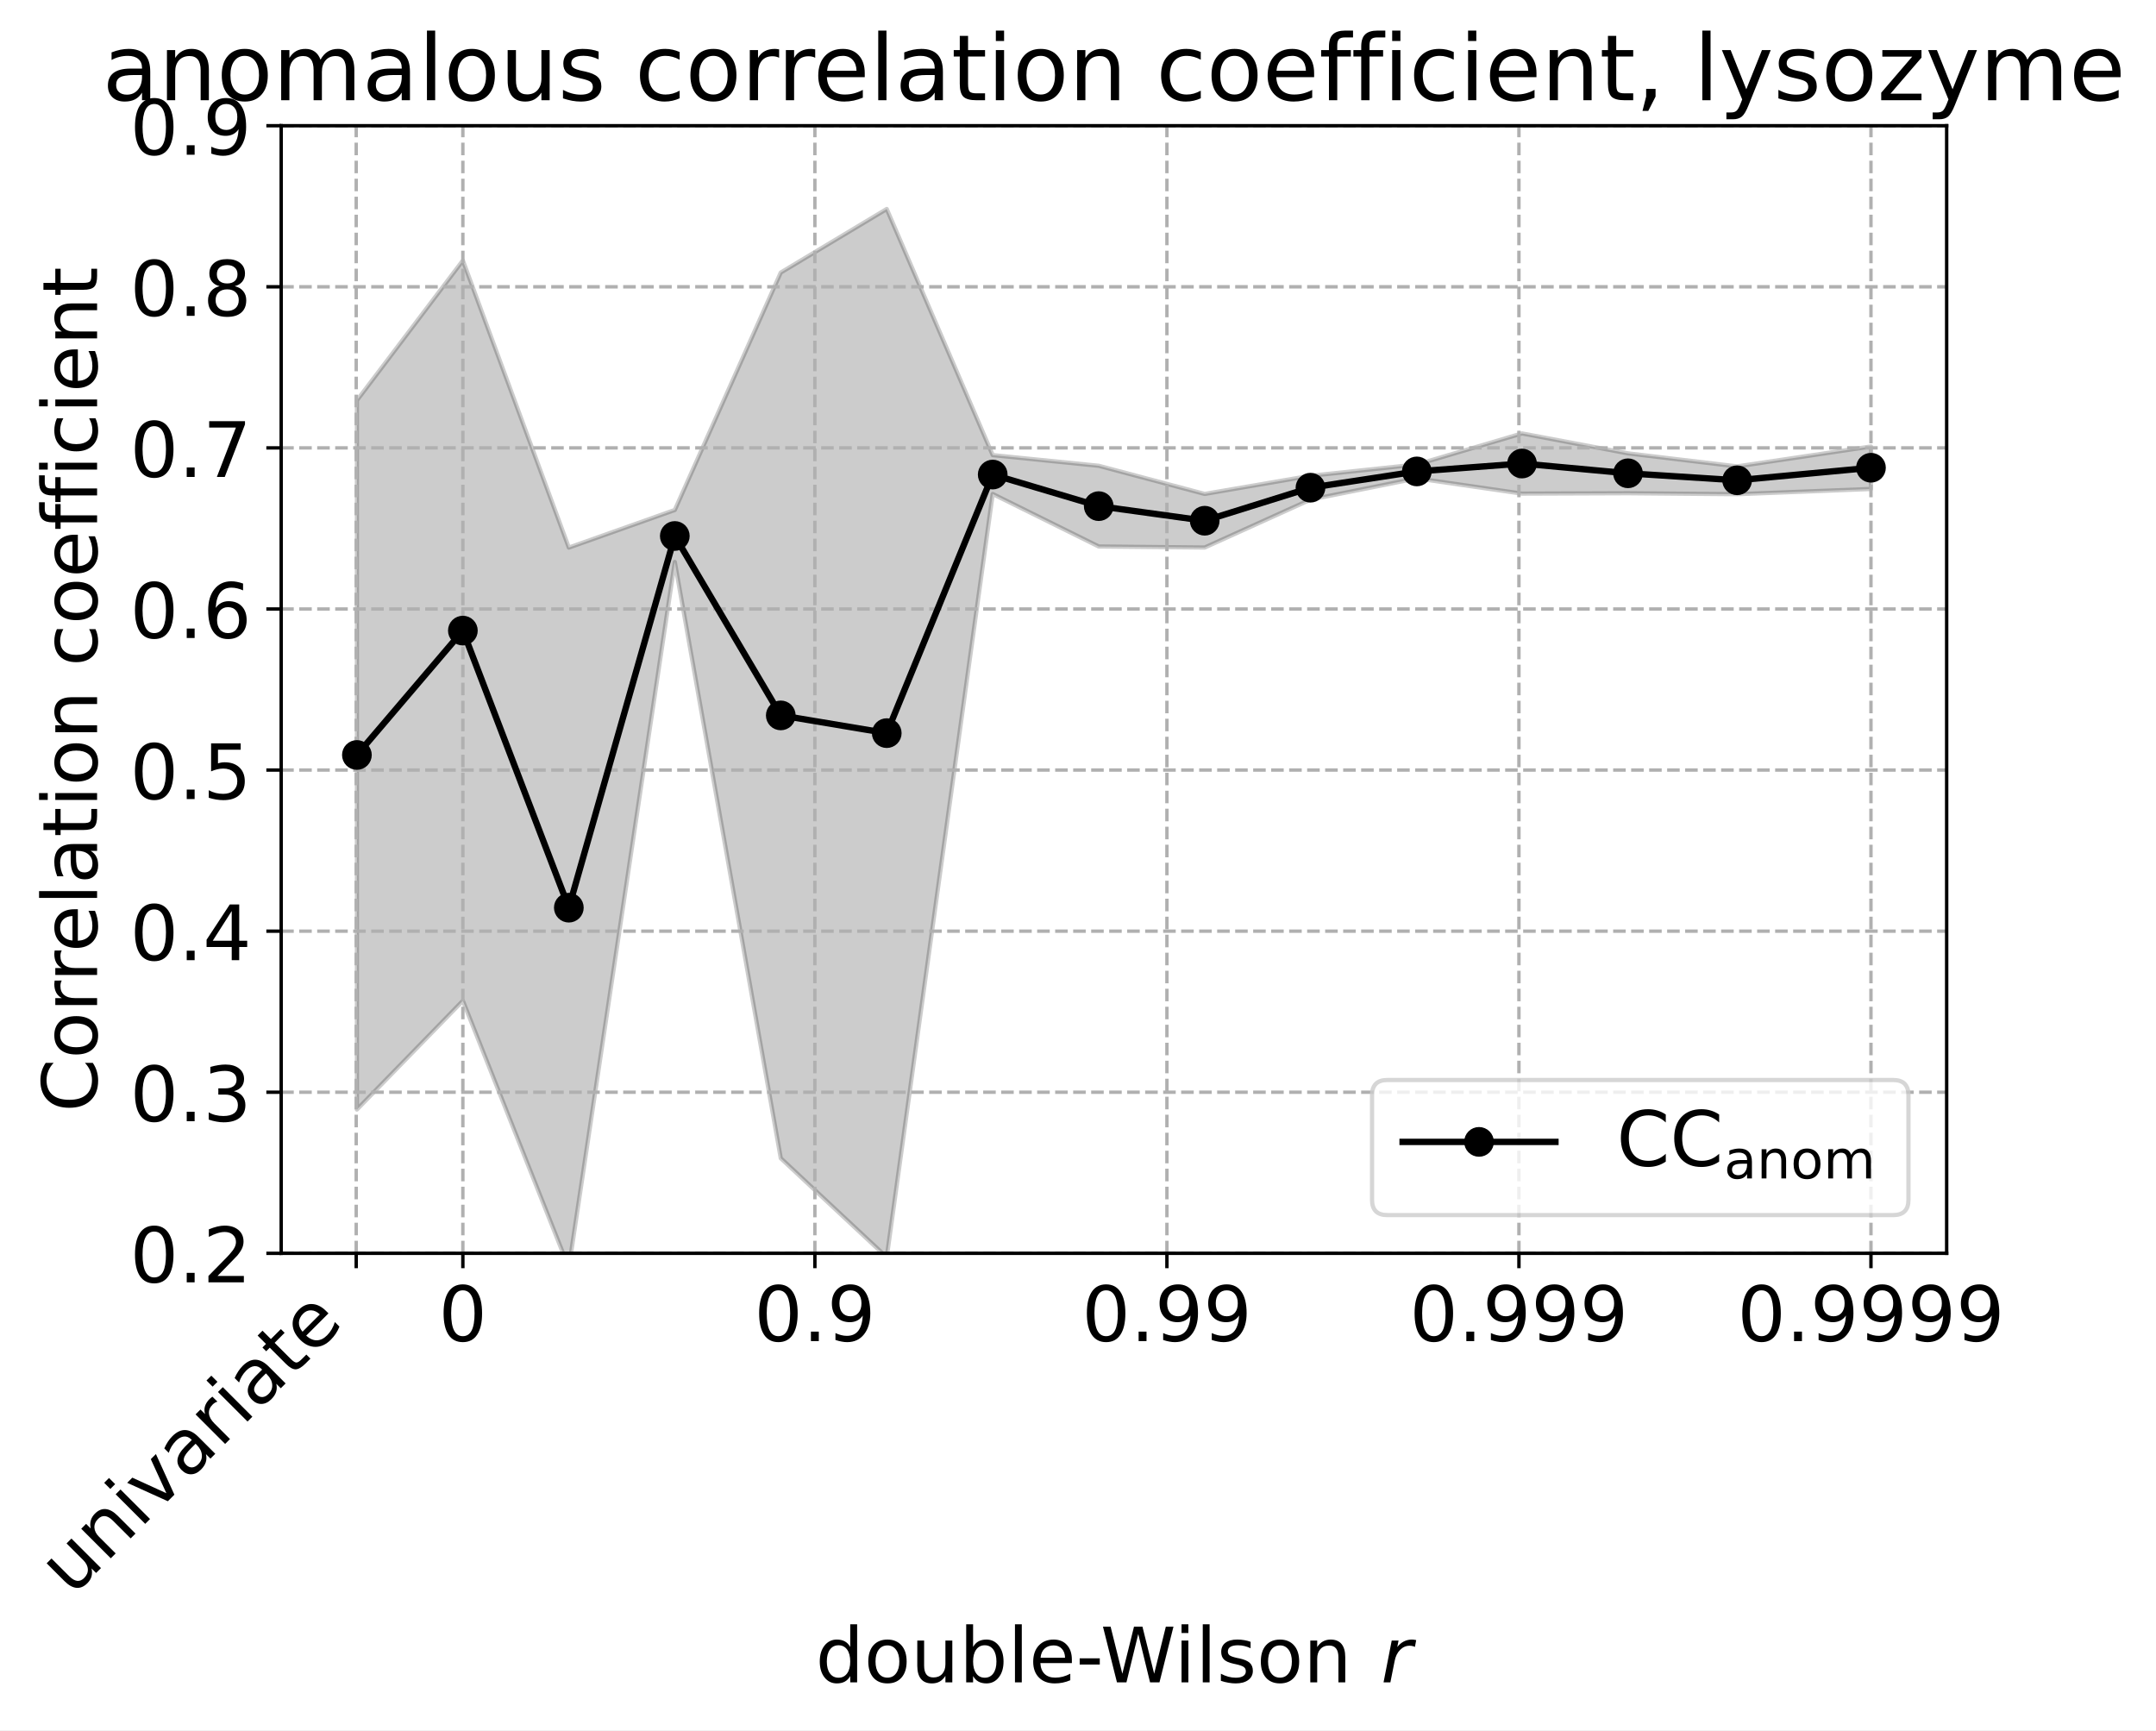
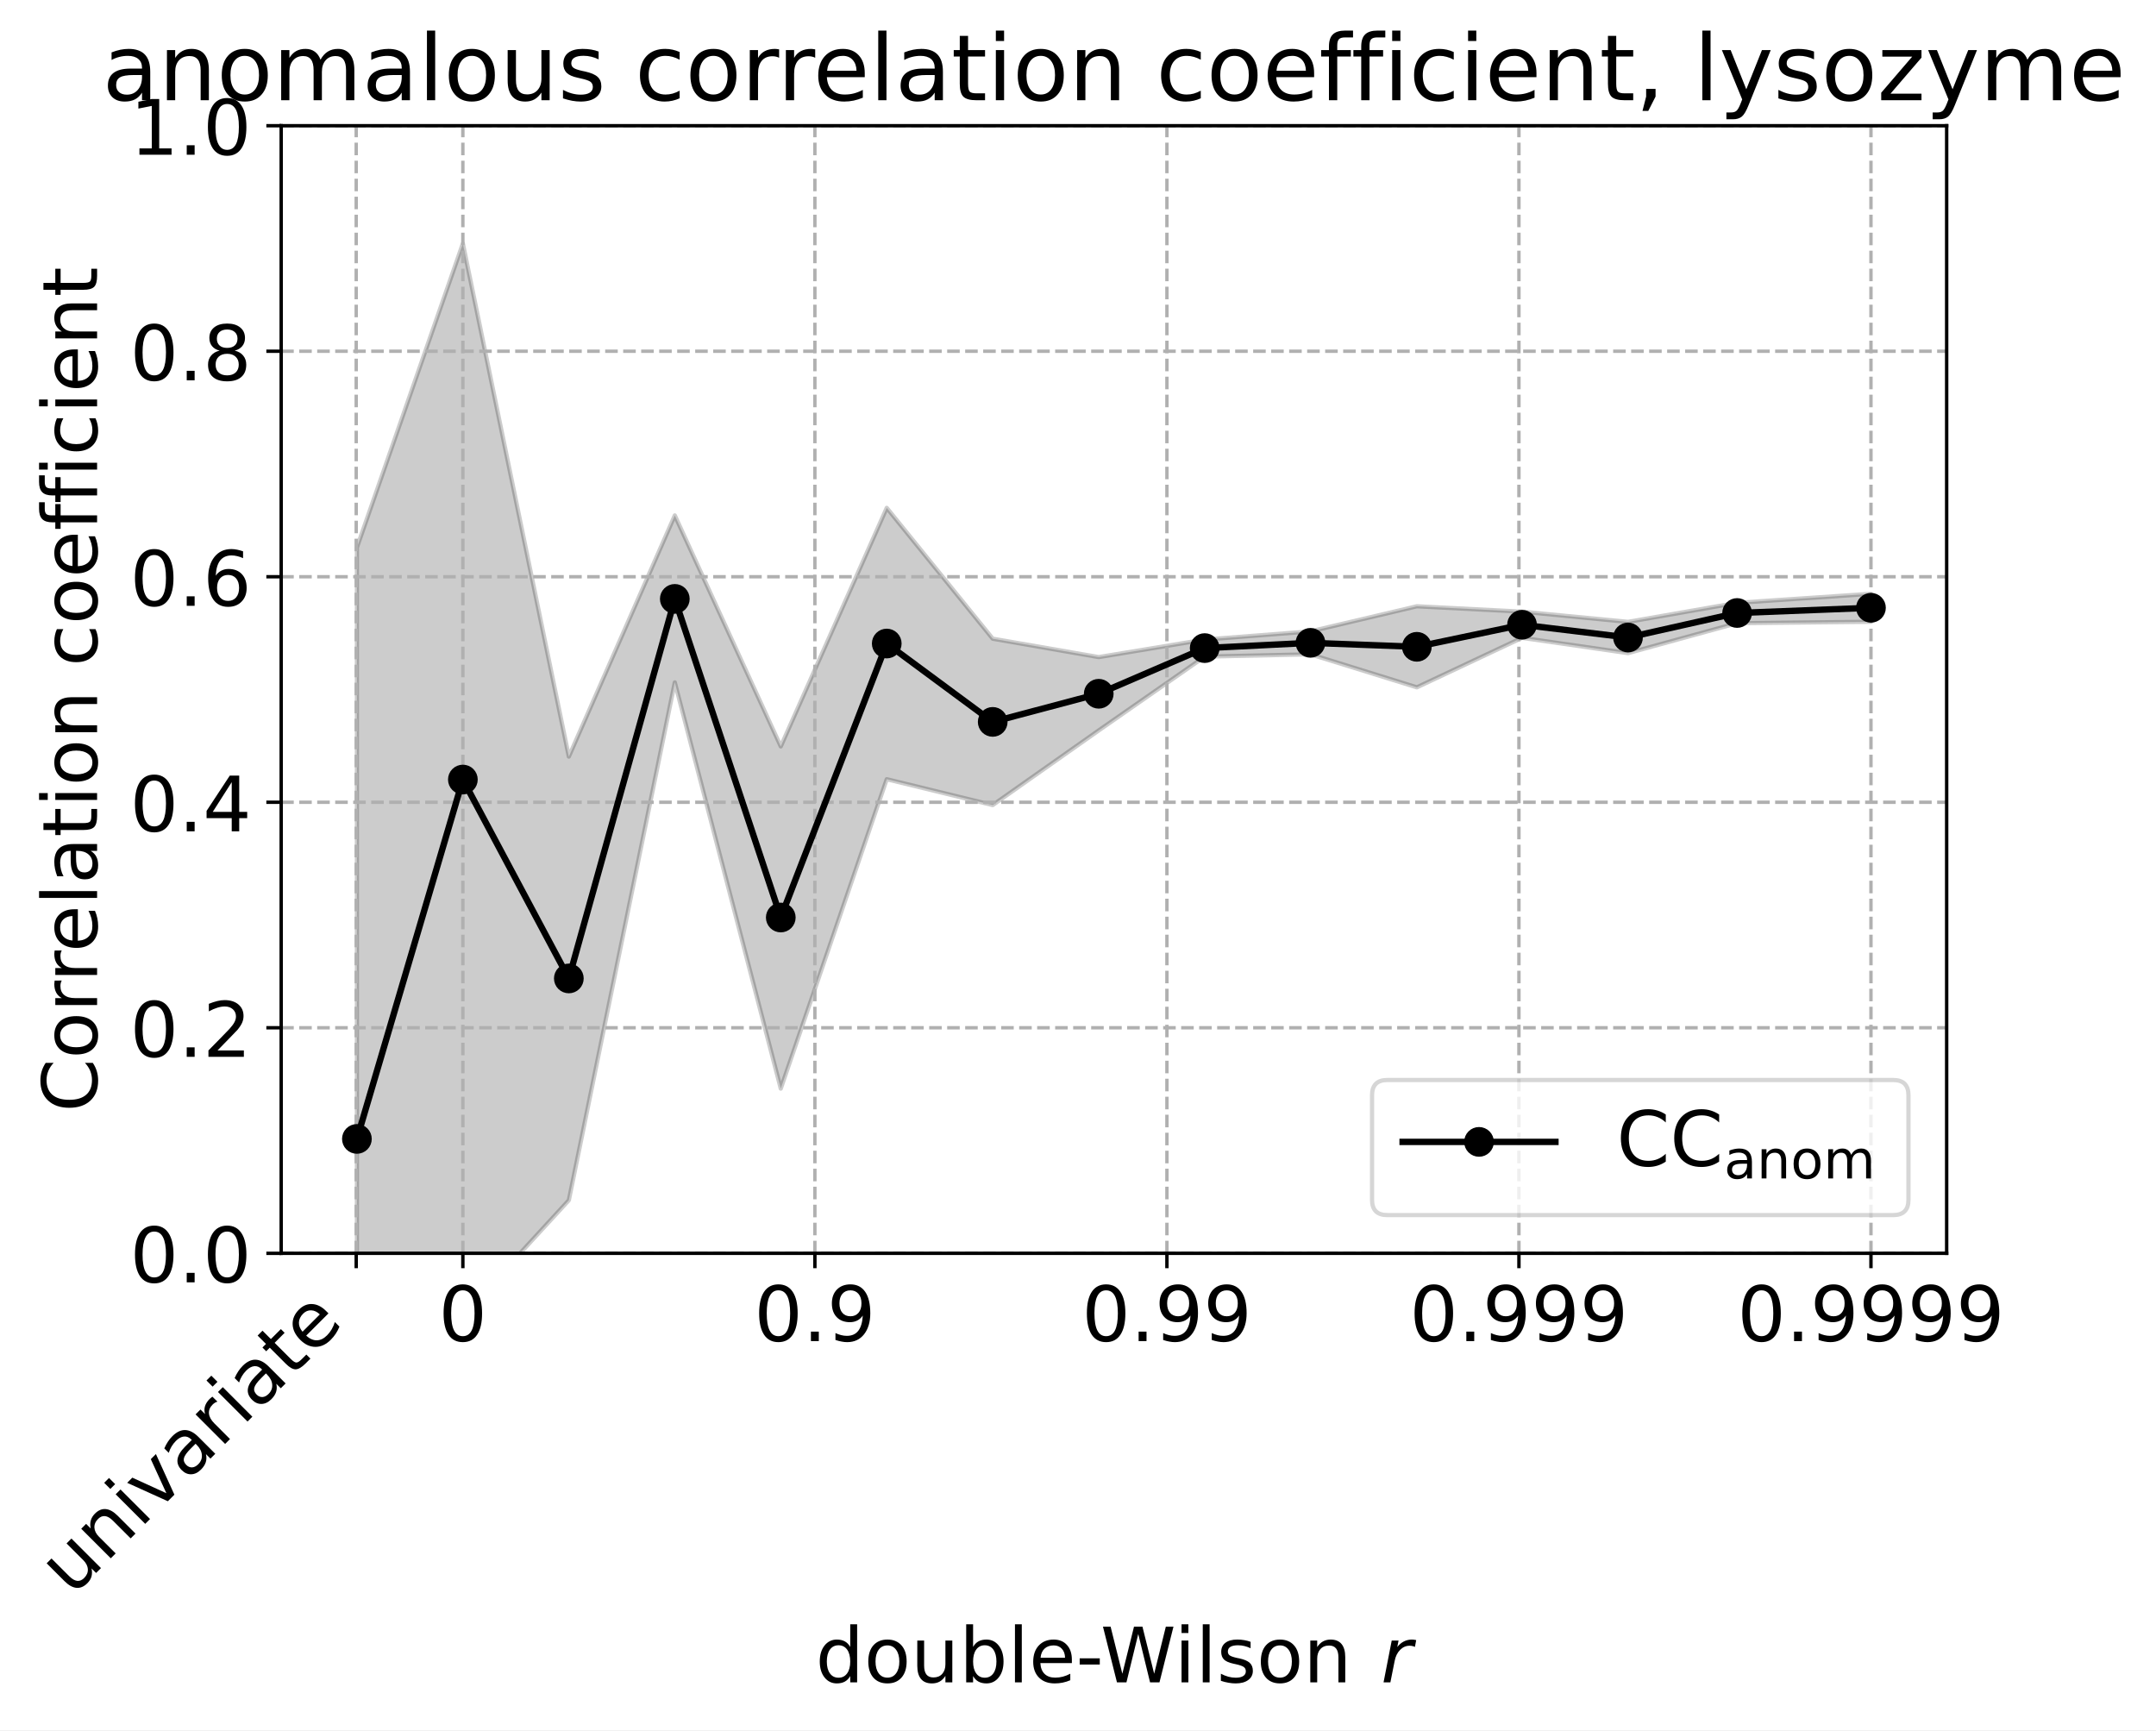
<svg xmlns="http://www.w3.org/2000/svg" xmlns:xlink="http://www.w3.org/1999/xlink" width="507.878pt" height="407.537pt" viewBox="0 0 507.878 407.537" version="1.1">
  <defs>
    <style type="text/css">*{stroke-linejoin: round; stroke-linecap: butt}</style>
  </defs>
  <g id="figure_1">
    <g id="patch_1">
      <path d="M 0 407.537  L 507.878 407.537  L 507.878 0  L 0 0  z " style="fill: #ffffff" />
    </g>
    <g id="axes_1">
      <g id="patch_2">
        <path d="M 66.24 295.207  L 458.566 295.207  L 458.566 29.613  L 66.24 29.613  z " style="fill: #ffffff" />
      </g>
      <g id="PolyCollection_1">
        <defs>
-           <path id="m5254551762" d="M 84.073 -313.224  L 84.073 -146.191  L 109.036 -171.819  L 133.998 -108.928  L 158.961 -275.166  L 183.924 -134.717  L 208.886 -111.4  L 233.849 -291.179  L 258.823 -278.814  L 283.786 -278.572  L 308.703 -289.854  L 333.758 -294.86  L 358.536 -291.269  L 383.499 -291.36  L 409.204 -291.137  L 440.733 -292.36  L 440.733 -302.368  L 440.733 -302.368  L 409.204 -297.681  L 383.499 -300.75  L 358.536 -305.445  L 333.758 -298.13  L 308.703 -295.475  L 283.786 -291.194  L 258.823 -297.826  L 233.849 -300.338  L 208.886 -358.308  L 183.924 -343.343  L 158.961 -287.415  L 133.998 -278.557  L 109.036 -346.183  L 84.073 -313.224  z " style="stroke: #000000; stroke-opacity: 0.2" />
+           <path id="m428f006444" d="M 84.073 -278.561  L 84.073 0.012  L 109.036 -97.665  L 133.998 -124.827  L 158.961 -246.808  L 183.924 -151.124  L 208.886 -224.002  L 233.849 -217.907  L 258.823 -235.491  L 283.786 -252.875  L 308.703 -253.418  L 333.758 -245.642  L 358.536 -257.302  L 383.499 -253.697  L 409.204 -260.753  L 440.733 -261.083  L 440.733 -267.673  L 440.733 -267.673  L 409.204 -265.548  L 383.499 -261.058  L 358.536 -263.467  L 333.758 -264.732  L 308.703 -258.827  L 283.786 -256.889  L 258.823 -252.763  L 233.849 -257.096  L 208.886 -287.91  L 183.924 -231.725  L 158.961 -286.135  L 133.998 -229.324  L 109.036 -350.172  L 84.073 -278.561  z " style="stroke: #000000; stroke-opacity: 0.2" />
        </defs>
-         <g clip-path="url(#p8d61de09e6)">
-           <use xlink:href="#m5254551762" x="0" y="407.537" style="fill-opacity: 0.2; stroke: #000000; stroke-opacity: 0.2" />
+         <g clip-path="url(#pf163dd55b8)">
+           <use xlink:href="#m428f006444" x="0" y="407.537" style="fill-opacity: 0.2; stroke: #000000; stroke-opacity: 0.2" />
        </g>
      </g>
      <g id="matplotlib.axis_1">
        <g id="xtick_1">
          <g id="line2d_1">
-             <path d="M 440.733 295.207  L 440.733 29.613  " clip-path="url(#p8d61de09e6)" style="fill: none; stroke-dasharray: 2.96,1.28; stroke-dashoffset: 0; stroke: #b0b0b0; stroke-width: 0.8" />
+             <path d="M 440.733 295.207  L 440.733 29.613  " clip-path="url(#pf163dd55b8)" style="fill: none; stroke-dasharray: 2.96,1.28; stroke-dashoffset: 0; stroke: #b0b0b0; stroke-width: 0.8" />
          </g>
          <g id="line2d_2">
            <defs>
-               <path id="m3776d66335" d="M 0 0  L 0 3.5  " style="stroke: #000000; stroke-width: 0.8" />
+               <path id="m5466615521" d="M 0 0  L 0 3.5  " style="stroke: #000000; stroke-width: 0.8" />
            </defs>
            <g>
-               <use xlink:href="#m3776d66335" x="440.733" y="295.207" style="stroke: #000000; stroke-width: 0.8" />
+               <use xlink:href="#m5466615521" x="440.733" y="295.207" style="stroke: #000000; stroke-width: 0.8" />
            </g>
          </g>
          <g id="text_1">
            <text style="font: 18px 'DejaVu Sans', 'Bitstream Vera Sans', 'Computer Modern Sans Serif', 'Lucida Grande', 'Verdana', 'Geneva', 'Lucid', 'Arial', 'Helvetica', 'Avant Garde', sans-serif; text-anchor: middle" x="440.733" y="315.884" transform="rotate(-0 440.7327 315.8841)">0.9999</text>
          </g>
        </g>
        <g id="xtick_2">
          <g id="line2d_3">
-             <path d="M 357.808 295.207  L 357.808 29.613  " clip-path="url(#p8d61de09e6)" style="fill: none; stroke-dasharray: 2.96,1.28; stroke-dashoffset: 0; stroke: #b0b0b0; stroke-width: 0.8" />
+             <path d="M 357.808 295.207  L 357.808 29.613  " clip-path="url(#pf163dd55b8)" style="fill: none; stroke-dasharray: 2.96,1.28; stroke-dashoffset: 0; stroke: #b0b0b0; stroke-width: 0.8" />
          </g>
          <g id="line2d_4">
            <g>
-               <use xlink:href="#m3776d66335" x="357.808" y="295.207" style="stroke: #000000; stroke-width: 0.8" />
+               <use xlink:href="#m5466615521" x="357.808" y="295.207" style="stroke: #000000; stroke-width: 0.8" />
            </g>
          </g>
          <g id="text_2">
            <text style="font: 18px 'DejaVu Sans', 'Bitstream Vera Sans', 'Computer Modern Sans Serif', 'Lucida Grande', 'Verdana', 'Geneva', 'Lucid', 'Arial', 'Helvetica', 'Avant Garde', sans-serif; text-anchor: middle" x="357.808" y="315.884" transform="rotate(-0 357.8084 315.8841)">0.999</text>
          </g>
        </g>
        <g id="xtick_3">
          <g id="line2d_5">
-             <path d="M 274.884 295.207  L 274.884 29.613  " clip-path="url(#p8d61de09e6)" style="fill: none; stroke-dasharray: 2.96,1.28; stroke-dashoffset: 0; stroke: #b0b0b0; stroke-width: 0.8" />
+             <path d="M 274.884 295.207  L 274.884 29.613  " clip-path="url(#pf163dd55b8)" style="fill: none; stroke-dasharray: 2.96,1.28; stroke-dashoffset: 0; stroke: #b0b0b0; stroke-width: 0.8" />
          </g>
          <g id="line2d_6">
            <g>
-               <use xlink:href="#m3776d66335" x="274.884" y="295.207" style="stroke: #000000; stroke-width: 0.8" />
+               <use xlink:href="#m5466615521" x="274.884" y="295.207" style="stroke: #000000; stroke-width: 0.8" />
            </g>
          </g>
          <g id="text_3">
            <text style="font: 18px 'DejaVu Sans', 'Bitstream Vera Sans', 'Computer Modern Sans Serif', 'Lucida Grande', 'Verdana', 'Geneva', 'Lucid', 'Arial', 'Helvetica', 'Avant Garde', sans-serif; text-anchor: middle" x="274.884" y="315.884" transform="rotate(-0 274.8842 315.8841)">0.99</text>
          </g>
        </g>
        <g id="xtick_4">
          <g id="line2d_7">
-             <path d="M 191.96 295.207  L 191.96 29.613  " clip-path="url(#p8d61de09e6)" style="fill: none; stroke-dasharray: 2.96,1.28; stroke-dashoffset: 0; stroke: #b0b0b0; stroke-width: 0.8" />
+             <path d="M 191.96 295.207  L 191.96 29.613  " clip-path="url(#pf163dd55b8)" style="fill: none; stroke-dasharray: 2.96,1.28; stroke-dashoffset: 0; stroke: #b0b0b0; stroke-width: 0.8" />
          </g>
          <g id="line2d_8">
            <g>
-               <use xlink:href="#m3776d66335" x="191.96" y="295.207" style="stroke: #000000; stroke-width: 0.8" />
+               <use xlink:href="#m5466615521" x="191.96" y="295.207" style="stroke: #000000; stroke-width: 0.8" />
            </g>
          </g>
          <g id="text_4">
            <text style="font: 18px 'DejaVu Sans', 'Bitstream Vera Sans', 'Computer Modern Sans Serif', 'Lucida Grande', 'Verdana', 'Geneva', 'Lucid', 'Arial', 'Helvetica', 'Avant Garde', sans-serif; text-anchor: middle" x="191.96" y="315.884" transform="rotate(-0 191.9599 315.8841)">0.9</text>
          </g>
        </g>
        <g id="xtick_5">
          <g id="line2d_9">
-             <path d="M 109.036 295.207  L 109.036 29.613  " clip-path="url(#p8d61de09e6)" style="fill: none; stroke-dasharray: 2.96,1.28; stroke-dashoffset: 0; stroke: #b0b0b0; stroke-width: 0.8" />
+             <path d="M 109.036 295.207  L 109.036 29.613  " clip-path="url(#pf163dd55b8)" style="fill: none; stroke-dasharray: 2.96,1.28; stroke-dashoffset: 0; stroke: #b0b0b0; stroke-width: 0.8" />
          </g>
          <g id="line2d_10">
            <g>
-               <use xlink:href="#m3776d66335" x="109.036" y="295.207" style="stroke: #000000; stroke-width: 0.8" />
+               <use xlink:href="#m5466615521" x="109.036" y="295.207" style="stroke: #000000; stroke-width: 0.8" />
            </g>
          </g>
          <g id="text_5">
            <text style="font: 18px 'DejaVu Sans', 'Bitstream Vera Sans', 'Computer Modern Sans Serif', 'Lucida Grande', 'Verdana', 'Geneva', 'Lucid', 'Arial', 'Helvetica', 'Avant Garde', sans-serif; text-anchor: middle" x="109.036" y="315.884" transform="rotate(-0 109.0356 315.8841)">0</text>
          </g>
        </g>
        <g id="xtick_6">
          <g id="line2d_11">
-             <path d="M 83.91 295.207  L 83.91 29.613  " clip-path="url(#p8d61de09e6)" style="fill: none; stroke-dasharray: 2.96,1.28; stroke-dashoffset: 0; stroke: #b0b0b0; stroke-width: 0.8" />
+             <path d="M 83.91 295.207  L 83.91 29.613  " clip-path="url(#pf163dd55b8)" style="fill: none; stroke-dasharray: 2.96,1.28; stroke-dashoffset: 0; stroke: #b0b0b0; stroke-width: 0.8" />
          </g>
          <g id="line2d_12">
            <g>
-               <use xlink:href="#m3776d66335" x="83.91" y="295.207" style="stroke: #000000; stroke-width: 0.8" />
+               <use xlink:href="#m5466615521" x="83.91" y="295.207" style="stroke: #000000; stroke-width: 0.8" />
            </g>
          </g>
          <g id="text_6">
            <text style="font: 18px 'DejaVu Sans', 'Bitstream Vera Sans', 'Computer Modern Sans Serif', 'Lucida Grande', 'Verdana', 'Geneva', 'Lucid', 'Arial', 'Helvetica', 'Avant Garde', sans-serif" transform="translate(16.87123 376.2695) rotate(-45)">univariate</text>
          </g>
        </g>
        <g id="text_7">
          <g transform="translate(192.1128 396.5937)">
            <text>
              <tspan style="font: 18px 'DejaVu Sans'" x="0 11.426 22.438 33.847 45.272 50.273 61.348 67.843 85.641 90.642 95.643 105.021 116.033 127.441" y="-0.328">double-Wilson </tspan>
              <tspan style="font: oblique 18px 'DejaVu Sans'" x="133.163" y="-0.328">r</tspan>
            </text>
          </g>
        </g>
      </g>
      <g id="matplotlib.axis_2">
        <g id="ytick_1">
          <g id="line2d_13">
-             <path d="M 66.24 295.207  L 458.566 295.207  " clip-path="url(#p8d61de09e6)" style="fill: none; stroke-dasharray: 2.96,1.28; stroke-dashoffset: 0; stroke: #b0b0b0; stroke-width: 0.8" />
+             <path d="M 66.24 295.207  L 458.566 295.207  " clip-path="url(#pf163dd55b8)" style="fill: none; stroke-dasharray: 2.96,1.28; stroke-dashoffset: 0; stroke: #b0b0b0; stroke-width: 0.8" />
          </g>
          <g id="line2d_14">
            <defs>
-               <path id="md13074f9db" d="M 0 0  L -3.5 0  " style="stroke: #000000; stroke-width: 0.8" />
+               <path id="mb3e2295ce0" d="M 0 0  L -3.5 0  " style="stroke: #000000; stroke-width: 0.8" />
            </defs>
            <g>
-               <use xlink:href="#md13074f9db" x="66.24" y="295.207" style="stroke: #000000; stroke-width: 0.8" />
+               <use xlink:href="#mb3e2295ce0" x="66.24" y="295.207" style="stroke: #000000; stroke-width: 0.8" />
            </g>
          </g>
          <g id="text_8">
-             <text style="font: 18px 'DejaVu Sans', 'Bitstream Vera Sans', 'Computer Modern Sans Serif', 'Lucida Grande', 'Verdana', 'Geneva', 'Lucid', 'Arial', 'Helvetica', 'Avant Garde', sans-serif; text-anchor: end" x="59.24" y="302.045" transform="rotate(-0 59.23997 302.0455)">0.2</text>
+             <text style="font: 18px 'DejaVu Sans', 'Bitstream Vera Sans', 'Computer Modern Sans Serif', 'Lucida Grande', 'Verdana', 'Geneva', 'Lucid', 'Arial', 'Helvetica', 'Avant Garde', sans-serif; text-anchor: end" x="59.24" y="302.045" transform="rotate(-0 59.23997 302.0455)">0.0</text>
          </g>
        </g>
        <g id="ytick_2">
          <g id="line2d_15">
-             <path d="M 66.24 257.265  L 458.566 257.265  " clip-path="url(#p8d61de09e6)" style="fill: none; stroke-dasharray: 2.96,1.28; stroke-dashoffset: 0; stroke: #b0b0b0; stroke-width: 0.8" />
+             <path d="M 66.24 242.088  L 458.566 242.088  " clip-path="url(#pf163dd55b8)" style="fill: none; stroke-dasharray: 2.96,1.28; stroke-dashoffset: 0; stroke: #b0b0b0; stroke-width: 0.8" />
          </g>
          <g id="line2d_16">
            <g>
-               <use xlink:href="#md13074f9db" x="66.24" y="257.265" style="stroke: #000000; stroke-width: 0.8" />
+               <use xlink:href="#mb3e2295ce0" x="66.24" y="242.088" style="stroke: #000000; stroke-width: 0.8" />
            </g>
          </g>
          <g id="text_9">
-             <text style="font: 18px 'DejaVu Sans', 'Bitstream Vera Sans', 'Computer Modern Sans Serif', 'Lucida Grande', 'Verdana', 'Geneva', 'Lucid', 'Arial', 'Helvetica', 'Avant Garde', sans-serif; text-anchor: end" x="59.24" y="264.103" transform="rotate(-0 59.23997 264.1035)">0.3</text>
+             <text style="font: 18px 'DejaVu Sans', 'Bitstream Vera Sans', 'Computer Modern Sans Serif', 'Lucida Grande', 'Verdana', 'Geneva', 'Lucid', 'Arial', 'Helvetica', 'Avant Garde', sans-serif; text-anchor: end" x="59.24" y="248.927" transform="rotate(-0 59.23997 248.9266)">0.2</text>
          </g>
        </g>
        <g id="ytick_3">
          <g id="line2d_17">
-             <path d="M 66.24 219.323  L 458.566 219.323  " clip-path="url(#p8d61de09e6)" style="fill: none; stroke-dasharray: 2.96,1.28; stroke-dashoffset: 0; stroke: #b0b0b0; stroke-width: 0.8" />
+             <path d="M 66.24 188.969  L 458.566 188.969  " clip-path="url(#pf163dd55b8)" style="fill: none; stroke-dasharray: 2.96,1.28; stroke-dashoffset: 0; stroke: #b0b0b0; stroke-width: 0.8" />
          </g>
          <g id="line2d_18">
            <g>
-               <use xlink:href="#md13074f9db" x="66.24" y="219.323" style="stroke: #000000; stroke-width: 0.8" />
+               <use xlink:href="#mb3e2295ce0" x="66.24" y="188.969" style="stroke: #000000; stroke-width: 0.8" />
            </g>
          </g>
          <g id="text_10">
-             <text style="font: 18px 'DejaVu Sans', 'Bitstream Vera Sans', 'Computer Modern Sans Serif', 'Lucida Grande', 'Verdana', 'Geneva', 'Lucid', 'Arial', 'Helvetica', 'Avant Garde', sans-serif; text-anchor: end" x="59.24" y="226.161" transform="rotate(-0 59.23997 226.1614)">0.4</text>
+             <text style="font: 18px 'DejaVu Sans', 'Bitstream Vera Sans', 'Computer Modern Sans Serif', 'Lucida Grande', 'Verdana', 'Geneva', 'Lucid', 'Arial', 'Helvetica', 'Avant Garde', sans-serif; text-anchor: end" x="59.24" y="195.808" transform="rotate(-0 59.23997 195.8078)">0.4</text>
          </g>
        </g>
        <g id="ytick_4">
          <g id="line2d_19">
-             <path d="M 66.24 181.381  L 458.566 181.381  " clip-path="url(#p8d61de09e6)" style="fill: none; stroke-dasharray: 2.96,1.28; stroke-dashoffset: 0; stroke: #b0b0b0; stroke-width: 0.8" />
+             <path d="M 66.24 135.85  L 458.566 135.85  " clip-path="url(#pf163dd55b8)" style="fill: none; stroke-dasharray: 2.96,1.28; stroke-dashoffset: 0; stroke: #b0b0b0; stroke-width: 0.8" />
          </g>
          <g id="line2d_20">
            <g>
-               <use xlink:href="#md13074f9db" x="66.24" y="181.381" style="stroke: #000000; stroke-width: 0.8" />
+               <use xlink:href="#mb3e2295ce0" x="66.24" y="135.85" style="stroke: #000000; stroke-width: 0.8" />
            </g>
          </g>
          <g id="text_11">
-             <text style="font: 18px 'DejaVu Sans', 'Bitstream Vera Sans', 'Computer Modern Sans Serif', 'Lucida Grande', 'Verdana', 'Geneva', 'Lucid', 'Arial', 'Helvetica', 'Avant Garde', sans-serif; text-anchor: end" x="59.24" y="188.219" transform="rotate(-0 59.23997 188.2194)">0.5</text>
+             <text style="font: 18px 'DejaVu Sans', 'Bitstream Vera Sans', 'Computer Modern Sans Serif', 'Lucida Grande', 'Verdana', 'Geneva', 'Lucid', 'Arial', 'Helvetica', 'Avant Garde', sans-serif; text-anchor: end" x="59.24" y="142.689" transform="rotate(-0 59.23997 142.6889)">0.6</text>
          </g>
        </g>
        <g id="ytick_5">
          <g id="line2d_21">
-             <path d="M 66.24 143.439  L 458.566 143.439  " clip-path="url(#p8d61de09e6)" style="fill: none; stroke-dasharray: 2.96,1.28; stroke-dashoffset: 0; stroke: #b0b0b0; stroke-width: 0.8" />
+             <path d="M 66.24 82.731  L 458.566 82.731  " clip-path="url(#pf163dd55b8)" style="fill: none; stroke-dasharray: 2.96,1.28; stroke-dashoffset: 0; stroke: #b0b0b0; stroke-width: 0.8" />
          </g>
          <g id="line2d_22">
            <g>
-               <use xlink:href="#md13074f9db" x="66.24" y="143.439" style="stroke: #000000; stroke-width: 0.8" />
+               <use xlink:href="#mb3e2295ce0" x="66.24" y="82.731" style="stroke: #000000; stroke-width: 0.8" />
            </g>
          </g>
          <g id="text_12">
-             <text style="font: 18px 'DejaVu Sans', 'Bitstream Vera Sans', 'Computer Modern Sans Serif', 'Lucida Grande', 'Verdana', 'Geneva', 'Lucid', 'Arial', 'Helvetica', 'Avant Garde', sans-serif; text-anchor: end" x="59.24" y="150.277" transform="rotate(-0 59.23997 150.2773)">0.6</text>
+             <text style="font: 18px 'DejaVu Sans', 'Bitstream Vera Sans', 'Computer Modern Sans Serif', 'Lucida Grande', 'Verdana', 'Geneva', 'Lucid', 'Arial', 'Helvetica', 'Avant Garde', sans-serif; text-anchor: end" x="59.24" y="89.57" transform="rotate(-0 59.23997 89.57007)">0.8</text>
          </g>
        </g>
        <g id="ytick_6">
          <g id="line2d_23">
-             <path d="M 66.24 105.497  L 458.566 105.497  " clip-path="url(#p8d61de09e6)" style="fill: none; stroke-dasharray: 2.96,1.28; stroke-dashoffset: 0; stroke: #b0b0b0; stroke-width: 0.8" />
+             <path d="M 66.24 29.613  L 458.566 29.613  " clip-path="url(#pf163dd55b8)" style="fill: none; stroke-dasharray: 2.96,1.28; stroke-dashoffset: 0; stroke: #b0b0b0; stroke-width: 0.8" />
          </g>
          <g id="line2d_24">
            <g>
-               <use xlink:href="#md13074f9db" x="66.24" y="105.497" style="stroke: #000000; stroke-width: 0.8" />
+               <use xlink:href="#mb3e2295ce0" x="66.24" y="29.613" style="stroke: #000000; stroke-width: 0.8" />
            </g>
          </g>
          <g id="text_13">
-             <text style="font: 18px 'DejaVu Sans', 'Bitstream Vera Sans', 'Computer Modern Sans Serif', 'Lucida Grande', 'Verdana', 'Geneva', 'Lucid', 'Arial', 'Helvetica', 'Avant Garde', sans-serif; text-anchor: end" x="59.24" y="112.335" transform="rotate(-0 59.23997 112.3353)">0.7</text>
-           </g>
-         </g>
-         <g id="ytick_7">
-           <g id="line2d_25">
-             <path d="M 66.24 67.555  L 458.566 67.555  " clip-path="url(#p8d61de09e6)" style="fill: none; stroke-dasharray: 2.96,1.28; stroke-dashoffset: 0; stroke: #b0b0b0; stroke-width: 0.8" />
-           </g>
-           <g id="line2d_26">
-             <g>
-               <use xlink:href="#md13074f9db" x="66.24" y="67.555" style="stroke: #000000; stroke-width: 0.8" />
-             </g>
-           </g>
-           <g id="text_14">
-             <text style="font: 18px 'DejaVu Sans', 'Bitstream Vera Sans', 'Computer Modern Sans Serif', 'Lucida Grande', 'Verdana', 'Geneva', 'Lucid', 'Arial', 'Helvetica', 'Avant Garde', sans-serif; text-anchor: end" x="59.24" y="74.393" transform="rotate(-0 59.23997 74.39326)">0.8</text>
-           </g>
-         </g>
-         <g id="ytick_8">
-           <g id="line2d_27">
-             <path d="M 66.24 29.613  L 458.566 29.613  " clip-path="url(#p8d61de09e6)" style="fill: none; stroke-dasharray: 2.96,1.28; stroke-dashoffset: 0; stroke: #b0b0b0; stroke-width: 0.8" />
-           </g>
-           <g id="line2d_28">
-             <g>
-               <use xlink:href="#md13074f9db" x="66.24" y="29.613" style="stroke: #000000; stroke-width: 0.8" />
-             </g>
-           </g>
-           <g id="text_15">
-             <text style="font: 18px 'DejaVu Sans', 'Bitstream Vera Sans', 'Computer Modern Sans Serif', 'Lucida Grande', 'Verdana', 'Geneva', 'Lucid', 'Arial', 'Helvetica', 'Avant Garde', sans-serif; text-anchor: end" x="59.24" y="36.451" transform="rotate(-0 59.23997 36.45122)">0.9</text>
-           </g>
-         </g>
-         <g id="text_16">
+             <text style="font: 18px 'DejaVu Sans', 'Bitstream Vera Sans', 'Computer Modern Sans Serif', 'Lucida Grande', 'Verdana', 'Geneva', 'Lucid', 'Arial', 'Helvetica', 'Avant Garde', sans-serif; text-anchor: end" x="59.24" y="36.451" transform="rotate(-0 59.23997 36.45122)">1.0</text>
+           </g>
+         </g>
+         <g id="text_14">
          <text style="font: 18px 'DejaVu Sans', 'Bitstream Vera Sans', 'Computer Modern Sans Serif', 'Lucida Grande', 'Verdana', 'Geneva', 'Lucid', 'Arial', 'Helvetica', 'Avant Garde', sans-serif; text-anchor: middle" x="22.871" y="162.41" transform="rotate(-90 22.87091 162.4098)">Correlation coefficient</text>
        </g>
      </g>
-       <g id="line2d_29">
-         <path d="M 84.073 177.829  L 109.036 148.536  L 133.998 213.795  L 158.961 126.247  L 183.924 168.507  L 208.886 172.683  L 233.849 111.779  L 258.823 119.217  L 283.786 122.654  L 308.703 114.872  L 333.758 111.042  L 358.536 109.18  L 383.499 111.482  L 409.204 113.128  L 440.733 110.173  " clip-path="url(#p8d61de09e6)" style="fill: none; stroke: #000000; stroke-width: 1.5; stroke-linecap: square" />
+       <g id="line2d_25">
+         <path d="M 84.073 268.262  L 109.036 183.619  L 133.998 230.462  L 158.961 141.065  L 183.924 216.113  L 208.886 151.581  L 233.849 170.036  L 258.823 163.41  L 283.786 152.655  L 308.703 151.415  L 333.758 152.35  L 358.536 147.153  L 383.499 150.16  L 409.204 144.387  L 440.733 143.159  " clip-path="url(#pf163dd55b8)" style="fill: none; stroke: #000000; stroke-width: 1.5; stroke-linecap: square" />
        <defs>
-           <path id="m43c31818ac" d="M 0 3  C 0.796 3 1.559 2.684 2.121 2.121  C 2.684 1.559 3 0.796 3 0  C 3 -0.796 2.684 -1.559 2.121 -2.121  C 1.559 -2.684 0.796 -3 0 -3  C -0.796 -3 -1.559 -2.684 -2.121 -2.121  C -2.684 -1.559 -3 -0.796 -3 0  C -3 0.796 -2.684 1.559 -2.121 2.121  C -1.559 2.684 -0.796 3 0 3  z " style="stroke: #000000" />
+           <path id="ma2530b94a4" d="M 0 3  C 0.796 3 1.559 2.684 2.121 2.121  C 2.684 1.559 3 0.796 3 0  C 3 -0.796 2.684 -1.559 2.121 -2.121  C 1.559 -2.684 0.796 -3 0 -3  C -0.796 -3 -1.559 -2.684 -2.121 -2.121  C -2.684 -1.559 -3 -0.796 -3 0  C -3 0.796 -2.684 1.559 -2.121 2.121  C -1.559 2.684 -0.796 3 0 3  z " style="stroke: #000000" />
        </defs>
-         <g clip-path="url(#p8d61de09e6)">
-           <use xlink:href="#m43c31818ac" x="84.073" y="177.829" style="stroke: #000000" />
-           <use xlink:href="#m43c31818ac" x="109.036" y="148.536" style="stroke: #000000" />
-           <use xlink:href="#m43c31818ac" x="133.998" y="213.795" style="stroke: #000000" />
-           <use xlink:href="#m43c31818ac" x="158.961" y="126.247" style="stroke: #000000" />
-           <use xlink:href="#m43c31818ac" x="183.924" y="168.507" style="stroke: #000000" />
-           <use xlink:href="#m43c31818ac" x="208.886" y="172.683" style="stroke: #000000" />
-           <use xlink:href="#m43c31818ac" x="233.849" y="111.779" style="stroke: #000000" />
-           <use xlink:href="#m43c31818ac" x="258.823" y="119.217" style="stroke: #000000" />
-           <use xlink:href="#m43c31818ac" x="283.786" y="122.654" style="stroke: #000000" />
-           <use xlink:href="#m43c31818ac" x="308.703" y="114.872" style="stroke: #000000" />
-           <use xlink:href="#m43c31818ac" x="333.758" y="111.042" style="stroke: #000000" />
-           <use xlink:href="#m43c31818ac" x="358.536" y="109.18" style="stroke: #000000" />
-           <use xlink:href="#m43c31818ac" x="383.499" y="111.482" style="stroke: #000000" />
-           <use xlink:href="#m43c31818ac" x="409.204" y="113.128" style="stroke: #000000" />
-           <use xlink:href="#m43c31818ac" x="440.733" y="110.173" style="stroke: #000000" />
+         <g clip-path="url(#pf163dd55b8)">
+           <use xlink:href="#ma2530b94a4" x="84.073" y="268.262" style="stroke: #000000" />
+           <use xlink:href="#ma2530b94a4" x="109.036" y="183.619" style="stroke: #000000" />
+           <use xlink:href="#ma2530b94a4" x="133.998" y="230.462" style="stroke: #000000" />
+           <use xlink:href="#ma2530b94a4" x="158.961" y="141.065" style="stroke: #000000" />
+           <use xlink:href="#ma2530b94a4" x="183.924" y="216.113" style="stroke: #000000" />
+           <use xlink:href="#ma2530b94a4" x="208.886" y="151.581" style="stroke: #000000" />
+           <use xlink:href="#ma2530b94a4" x="233.849" y="170.036" style="stroke: #000000" />
+           <use xlink:href="#ma2530b94a4" x="258.823" y="163.41" style="stroke: #000000" />
+           <use xlink:href="#ma2530b94a4" x="283.786" y="152.655" style="stroke: #000000" />
+           <use xlink:href="#ma2530b94a4" x="308.703" y="151.415" style="stroke: #000000" />
+           <use xlink:href="#ma2530b94a4" x="333.758" y="152.35" style="stroke: #000000" />
+           <use xlink:href="#ma2530b94a4" x="358.536" y="147.153" style="stroke: #000000" />
+           <use xlink:href="#ma2530b94a4" x="383.499" y="150.16" style="stroke: #000000" />
+           <use xlink:href="#ma2530b94a4" x="409.204" y="144.387" style="stroke: #000000" />
+           <use xlink:href="#ma2530b94a4" x="440.733" y="143.159" style="stroke: #000000" />
        </g>
      </g>
      <g id="patch_3">
        <path d="M 66.24 295.207  L 66.24 29.613  " style="fill: none; stroke: #000000; stroke-width: 0.8; stroke-linejoin: miter; stroke-linecap: square" />
      </g>
      <g id="patch_4">
        <path d="M 458.566 295.207  L 458.566 29.613  " style="fill: none; stroke: #000000; stroke-width: 0.8; stroke-linejoin: miter; stroke-linecap: square" />
      </g>
      <g id="patch_5">
        <path d="M 66.24 295.207  L 458.566 295.207  " style="fill: none; stroke: #000000; stroke-width: 0.8; stroke-linejoin: miter; stroke-linecap: square" />
      </g>
      <g id="patch_6">
        <path d="M 66.24 29.613  L 458.566 29.613  " style="fill: none; stroke: #000000; stroke-width: 0.8; stroke-linejoin: miter; stroke-linecap: square" />
      </g>
-       <g id="text_17">
+       <g id="text_15">
        <text style="font: 21.6px 'DejaVu Sans', 'Bitstream Vera Sans', 'Computer Modern Sans Serif', 'Lucida Grande', 'Verdana', 'Geneva', 'Lucid', 'Arial', 'Helvetica', 'Avant Garde', sans-serif; text-anchor: middle" x="262.403" y="23.613" transform="rotate(-0 262.4028 23.61263)">anomalous correlation coefficient, lysozyme</text>
      </g>
      <g id="legend_1">
        <g id="patch_7">
          <path d="M 326.806 286.207  L 445.966 286.207  Q 449.566 286.207 449.566 282.607  L 449.566 257.986  Q 449.566 254.386 445.966 254.386  L 326.806 254.386  Q 323.206 254.386 323.206 257.986  L 323.206 282.607  Q 323.206 286.207 326.806 286.207  z " style="fill: #ffffff; opacity: 0.8; stroke: #cccccc; stroke-linejoin: miter" />
        </g>
-         <g id="line2d_30">
+         <g id="line2d_26">
          <path d="M 330.406 268.963  L 348.406 268.963  L 366.406 268.963  " style="fill: none; stroke: #000000; stroke-width: 1.5; stroke-linecap: square" />
          <g>
-             <use xlink:href="#m43c31818ac" x="348.406" y="268.963" style="stroke: #000000" />
-           </g>
-         </g>
-         <g id="text_18">
+             <use xlink:href="#ma2530b94a4" x="348.406" y="268.963" style="stroke: #000000" />
+           </g>
+         </g>
+         <g id="text_16">
          <g transform="translate(380.8057 275.2635)">
            <text>
              <tspan style="font: 18px 'DejaVu Sans'" x="0 12.568" y="-0.641">CC</tspan>
              <tspan style="font: 12.6px 'DejaVu Sans'" x="25.309 33.03 41.016 48.725" y="2.312">anom</tspan>
            </text>
          </g>
        </g>
      </g>
    </g>
  </g>
  <defs>
-     <clipPath id="p8d61de09e6">
+     <clipPath id="pf163dd55b8">
      <rect x="66.24" y="29.613" width="392.326" height="265.594" />
    </clipPath>
  </defs>
</svg>
